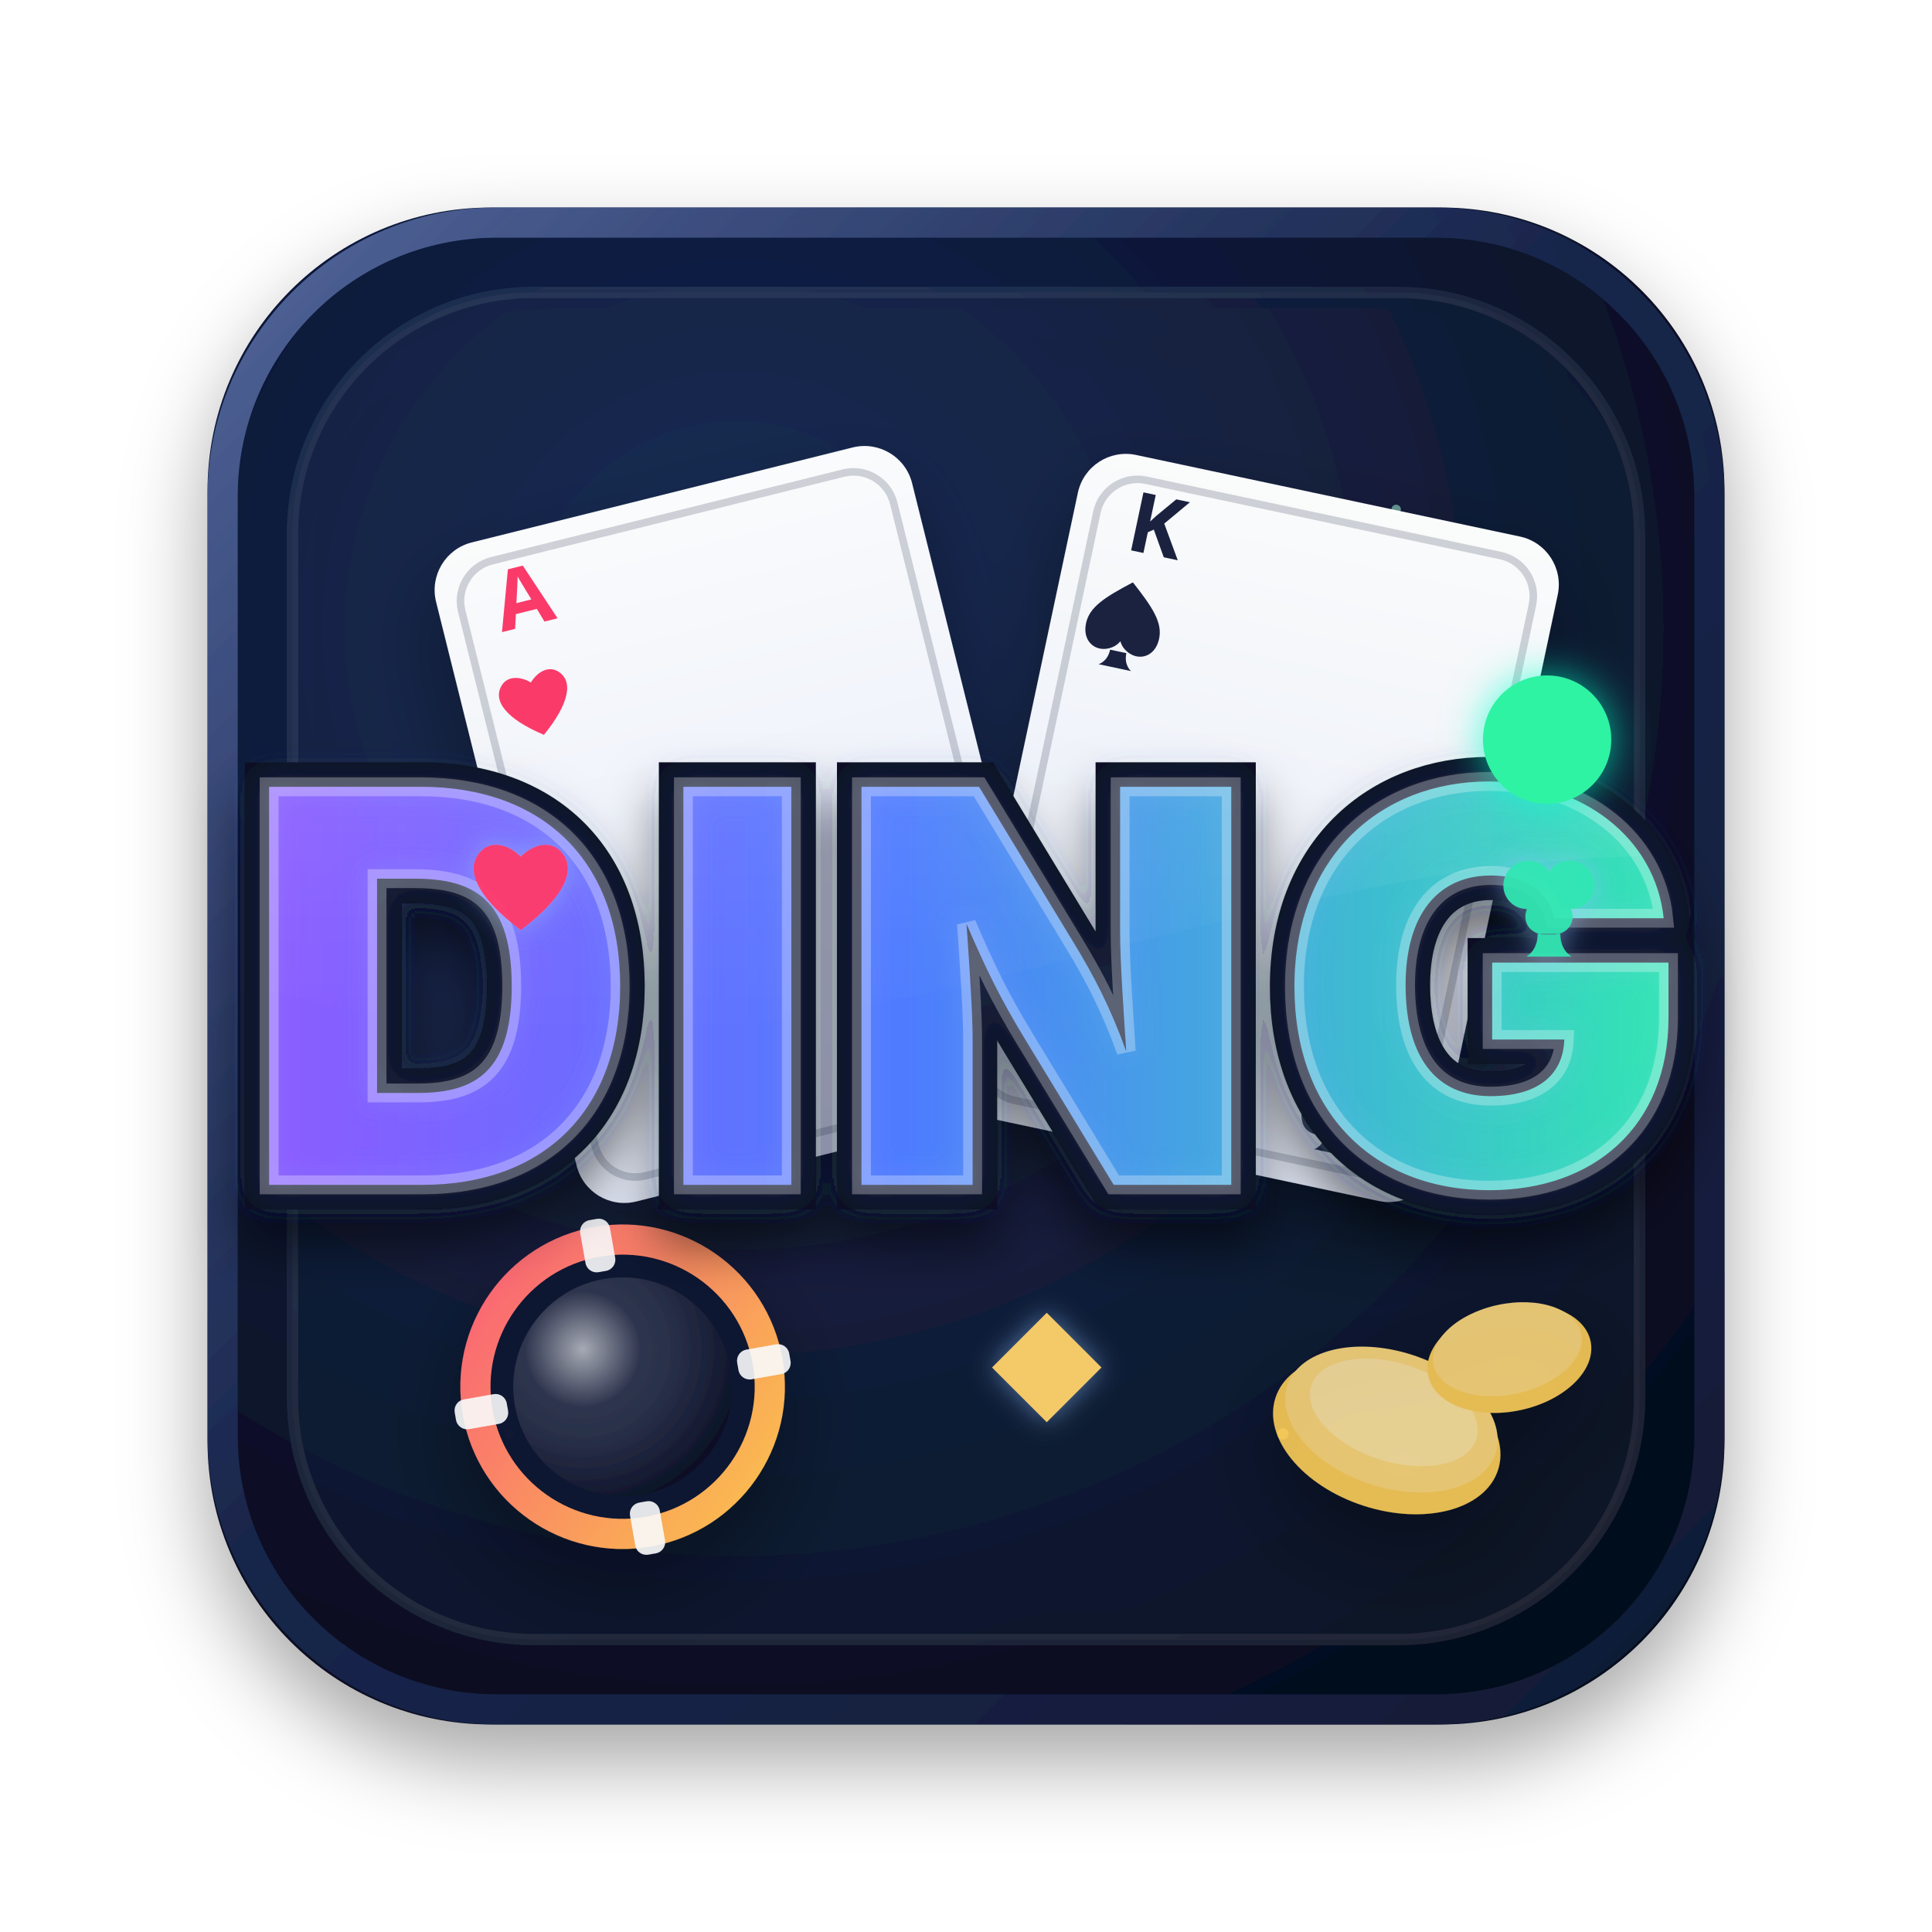
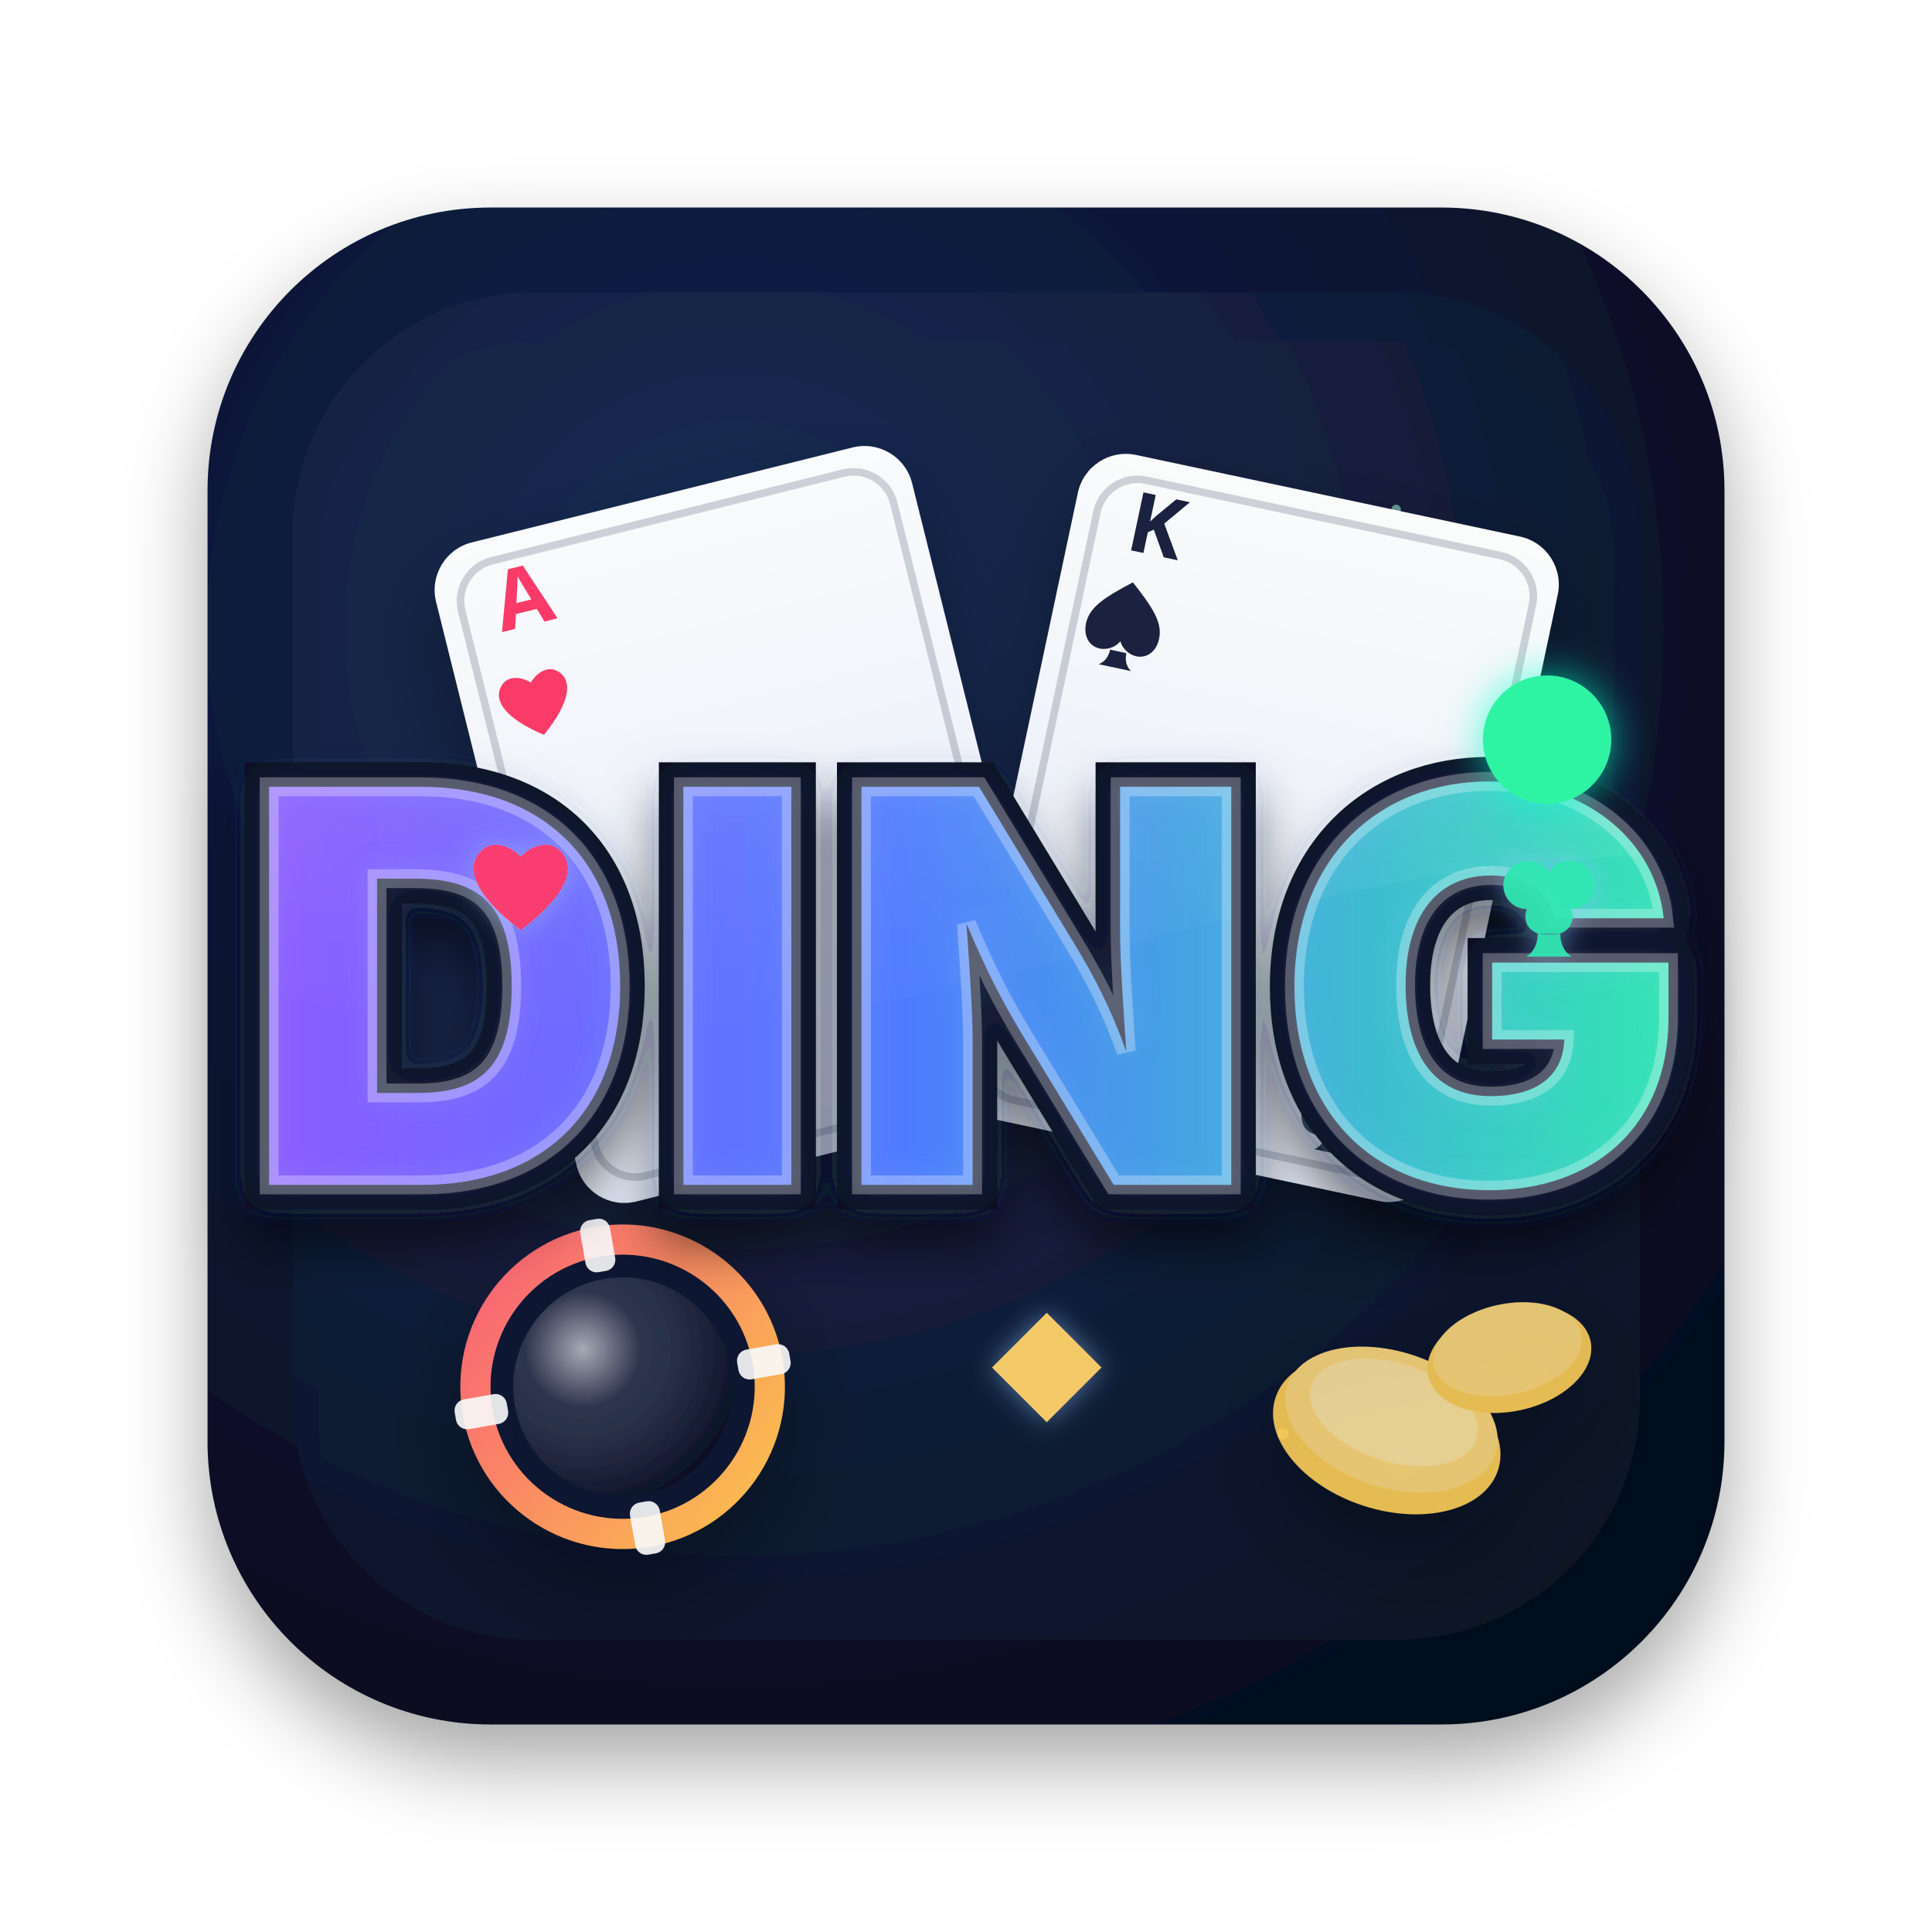
<svg xmlns="http://www.w3.org/2000/svg" width="1024" height="1024" viewBox="0 0 1024 1024">
  <defs>
    <radialGradient id="bgRad" cx="35%" cy="28%" r="85%">
      <stop offset="0" stop-color="#0f2552" />
      <stop offset="0.6" stop-color="#08142f" />
      <stop offset="1" stop-color="#060b1b" />
    </radialGradient>
    <linearGradient id="rimGrad" x1="0" y1="0" x2="1" y2="1">
      <stop offset="0" stop-color="#5b6ea6" stop-opacity="0.9" />
      <stop offset="0.45" stop-color="#1f2e58" stop-opacity="0.75" />
      <stop offset="1" stop-color="#111b37" stop-opacity="0.9" />
    </linearGradient>
    <linearGradient id="dingFill" x1="0" y1="0" x2="1" y2="0">
      <stop offset="0" stop-color="#8c5cff" />
      <stop offset="0.45" stop-color="#4f7bff" />
      <stop offset="1" stop-color="#33e6b3" />
    </linearGradient>
    <linearGradient id="gloss" x1="0" y1="0" x2="0" y2="1">
      <stop offset="0" stop-color="#ffffff" stop-opacity="0.55" />
      <stop offset="0.5" stop-color="#ffffff" stop-opacity="0.08" />
      <stop offset="1" stop-color="#ffffff" stop-opacity="0" />
    </linearGradient>
    <linearGradient id="cardFace" x1="0" y1="0" x2="0" y2="1">
      <stop offset="0" stop-color="#ffffff" />
      <stop offset="1" stop-color="#e9eefc" />
    </linearGradient>
    <radialGradient id="chipRad" cx="35%" cy="30%" r="75%">
      <stop offset="0" stop-color="#ffffff" stop-opacity="0.65" />
      <stop offset="0.35" stop-color="#ffffff" stop-opacity="0.15" />
      <stop offset="1" stop-color="#000000" stop-opacity="0.25" />
    </radialGradient>
    <linearGradient id="chipRing" x1="0" y1="0" x2="1" y2="1">
      <stop offset="0" stop-color="#ff5a7a" />
      <stop offset="1" stop-color="#ffcc4a" />
    </linearGradient>
    <filter id="drop" x="-20%" y="-20%" width="140%" height="140%">
      <feOffset dx="0" dy="20" />
      <feGaussianBlur stdDeviation="22" result="b" />
      <feColorMatrix in="b" type="matrix" values="0 0 0 0 0                 0 0 0 0 0                 0 0 0 0 0                 0 0 0 .35 0" result="s" />
      <feMerge>
        <feMergeNode in="s" />
        <feMergeNode in="SourceGraphic" />
      </feMerge>
    </filter>
    <filter id="softGlow" x="-25%" y="-25%" width="150%" height="150%">
      <feGaussianBlur stdDeviation="7" result="g" />
      <feColorMatrix in="g" type="matrix" values="0 0 0 0 0.30                 0 0 0 0 0.55                 0 0 0 0 1.00                 0 0 0 .55 0" result="cg" />
      <feMerge>
        <feMergeNode in="cg" />
        <feMergeNode in="SourceGraphic" />
      </feMerge>
    </filter>
    <filter id="textShadow" x="-30%" y="-30%" width="160%" height="160%">
      <feOffset dx="0" dy="18" result="o" />
      <feGaussianBlur in="o" stdDeviation="14" result="b" />
      <feColorMatrix in="b" type="matrix" values="0 0 0 0 0                 0 0 0 0 0                 0 0 0 0 0                 0 0 0 .55 0" result="s" />
      <feMerge>
        <feMergeNode in="s" />
        <feMergeNode in="SourceGraphic" />
      </feMerge>
    </filter>
    <filter id="innerShadow" x="-20%" y="-20%" width="140%" height="140%">
      <feOffset dx="0" dy="12" />
      <feGaussianBlur stdDeviation="18" result="offBlur" />
      <feComposite in="offBlur" in2="SourceAlpha" operator="out" result="inv" />
      <feColorMatrix in="inv" type="matrix" values="0 0 0 0 0                 0 0 0 0 0                 0 0 0 0 0                 0 0 0 .45 0" result="sh" />
      <feComposite in="sh" in2="SourceGraphic" operator="over" />
    </filter>
    <filter id="dotGlow" x="-120%" y="-120%" width="340%" height="340%">
      <feGaussianBlur stdDeviation="11" result="b" />
      <feColorMatrix in="b" type="matrix" values="0 0 0 0 0                 0 0 0 0 1                 0 0 0 0 0.6                 0 0 0 .70 0" result="g" />
      <feMerge>
        <feMergeNode in="g" />
        <feMergeNode in="SourceGraphic" />
      </feMerge>
    </filter>
    <path id="heart" d="M12,21 C4,15 2,10 5,7 C7,5 10,6 12,8 C14,6 17,5 19,7 C22,10 20,15 12,21 Z" />
    <path id="spade" d="M12,2 C6,7 3,10 3,14 C3,18 6,20 9,19 C10.5,18.5 11.5,17.5 12,16.5 C12.5,17.5 13.5,18.5 15,19 C18,20 21,18 21,14 C21,10 18,7 12,2 Z                         M10,19 C10,22 8,23 8,23 L16,23 C16,23 14,22 14,19 Z" />
    <path id="club" d="M12,8 C13.8,5.2 18,5.5 19.5,8.3 C21.1,11.2 19.1,14.6 15.9,14.6 C16.8,16.8 15.4,19 12.9,19.1                        L12.9,19.1 C12.6,19.1 12.3,19.1 12,19.1 C11.7,19.1 11.4,19.1 11.1,19.1                        C8.6,19 7.2,16.8 8.1,14.6 C4.9,14.6 2.9,11.2 4.5,8.3 C6,5.5 10.2,5.2 12,8 Z                        M10,19 C10,22 8,23 8,23 L16,23 C16,23 14,22 14,19 Z" />
    <path id="diamond" d="M12,2 L22,12 L12,22 L2,12 Z" />
    <clipPath id="textClip">
      <text x="512" y="628" text-anchor="middle" font-family="Inter, SF Pro Display, -apple-system, system-ui, Segoe UI, Roboto, Helvetica, Arial, sans-serif" font-weight="900" font-size="290" letter-spacing="10">
        DING
      </text>
    </clipPath>
  </defs>
  <g filter="url(#drop)">
    <rect x="110" y="110" width="804" height="804" rx="150" fill="url(#bgRad)" />
-     <rect x="118" y="118" width="788" height="788" rx="145" fill="none" stroke="url(#rimGrad)" stroke-width="16" />
-     <rect x="155" y="155" width="714" height="714" rx="128" fill="rgba(255,255,255,0.03)" stroke="rgba(255,255,255,0.08)" stroke-width="6" filter="url(#innerShadow)" />
+     <rect x="155" y="155" width="714" height="714" rx="128" fill="rgba(255,255,255,0.03)" filter="url(#innerShadow)" />
  </g>
  <g opacity="0.55">
    <circle cx="290" cy="290" r="3" fill="#7fd3ff" />
    <circle cx="740" cy="270" r="2.5" fill="#a7ffdf" />
    <circle cx="680" cy="760" r="3" fill="#ffd77a" />
    <circle cx="270" cy="760" r="2.5" fill="#ff9bd2" />
  </g>
  <g filter="url(#drop)" opacity="0.98">
    <g transform="translate(0,0) rotate(-14 380 420)">
      <rect x="260" y="260" width="260" height="360" rx="26" fill="url(#cardFace)" />
      <rect x="272" y="272" width="236" height="336" rx="22" fill="none" stroke="rgba(10,20,45,0.18)" stroke-width="4" />
      <text x="290" y="310" font-family="ui-sans-serif, system-ui" font-weight="900" font-size="44" fill="#ff3b6b">A</text>
      <g transform="translate(272 322) scale(2.2)" fill="#ff3b6b">
        <use href="#heart" />
      </g>
      <g transform="translate(438 552) scale(2.1)" fill="#ff3b6b" opacity="0.9">
        <use href="#heart" />
      </g>
    </g>
    <g transform="translate(0,0) rotate(12 650 420)">
      <rect x="540" y="255" width="260" height="360" rx="26" fill="url(#cardFace)" />
      <rect x="552" y="267" width="236" height="336" rx="22" fill="none" stroke="rgba(10,20,45,0.18)" stroke-width="4" />
      <text x="570" y="305" font-family="ui-sans-serif, system-ui" font-weight="900" font-size="44" fill="#1b2340">K</text>
      <g transform="translate(552 317) scale(2.2)" fill="#1b2340">
        <use href="#spade" />
      </g>
      <g transform="translate(718 547) scale(2.1)" fill="#1b2340" opacity="0.9">
        <use href="#spade" />
      </g>
    </g>
  </g>
  <g filter="url(#drop)" opacity="0.98">
    <g transform="translate(0,0) rotate(-10 330 735)">
      <circle cx="330" cy="735" r="86" fill="url(#chipRing)" />
      <circle cx="330" cy="735" r="70" fill="#0b1230" />
      <circle cx="330" cy="735" r="58" fill="url(#chipRad)" />
      <g fill="rgba(255,255,255,0.9)">
        <rect x="322" y="645" width="16" height="28" rx="6" />
        <rect x="322" y="797" width="16" height="28" rx="6" />
        <rect x="240" y="727" width="28" height="16" rx="6" />
        <rect x="392" y="727" width="28" height="16" rx="6" />
      </g>
    </g>
    <g opacity="0.9">
      <g transform="translate(0,0) rotate(18 735 760)">
        <ellipse cx="735" cy="760" rx="62" ry="40" fill="#ffcf5a" />
        <ellipse cx="735" cy="752" rx="58" ry="36" fill="#ffd97c" />
        <ellipse cx="735" cy="748" rx="46" ry="26" fill="#ffe9b0" opacity="0.65" />
      </g>
      <g transform="translate(0,0) rotate(-12 800 720)">
        <ellipse cx="800" cy="720" rx="44" ry="28" fill="#ffcf5a" />
        <ellipse cx="800" cy="715" rx="40" ry="24" fill="#ffd97c" />
      </g>
    </g>
  </g>
  <g filter="url(#textShadow)">
    <text x="512" y="628" text-anchor="middle" font-family="Inter, SF Pro Display, -apple-system, system-ui, Segoe UI, Roboto, Helvetica, Arial, sans-serif" font-weight="900" font-size="290" letter-spacing="10" fill="url(#dingFill)" stroke="#0a0f24" stroke-width="26" paint-order="stroke fill">
      DING
    </text>
    <text x="512" y="628" text-anchor="middle" font-family="Inter, SF Pro Display, -apple-system, system-ui, Segoe UI, Roboto, Helvetica, Arial, sans-serif" font-weight="900" font-size="290" letter-spacing="10" fill="none" stroke="rgba(255,255,255,0.28)" stroke-width="10" paint-order="stroke" filter="url(#softGlow)">
      DING
    </text>
  </g>
  <g clip-path="url(#textClip)" opacity="0.9">
    <path d="M120,380 C320,300 480,320 700,270 C860,235 960,250 1024,300 L1024,470 C850,430 720,470 520,520 C330,565 220,545 120,520 Z" fill="url(#gloss)" />
  </g>
  <g opacity="0.95" filter="url(#softGlow)">
    <g transform="translate(240 430) scale(3.0)" fill="#ff3b6b">
      <use href="#heart" />
    </g>
    <g transform="translate(785 438) scale(3.0)" fill="#33e6b3">
      <use href="#club" />
    </g>
    <g transform="translate(520 690) scale(2.9)" fill="#ffd26a">
      <use href="#diamond" />
    </g>
  </g>
  <circle cx="820" cy="392" r="34" fill="#2ef3a3" filter="url(#dotGlow)" />
</svg>
